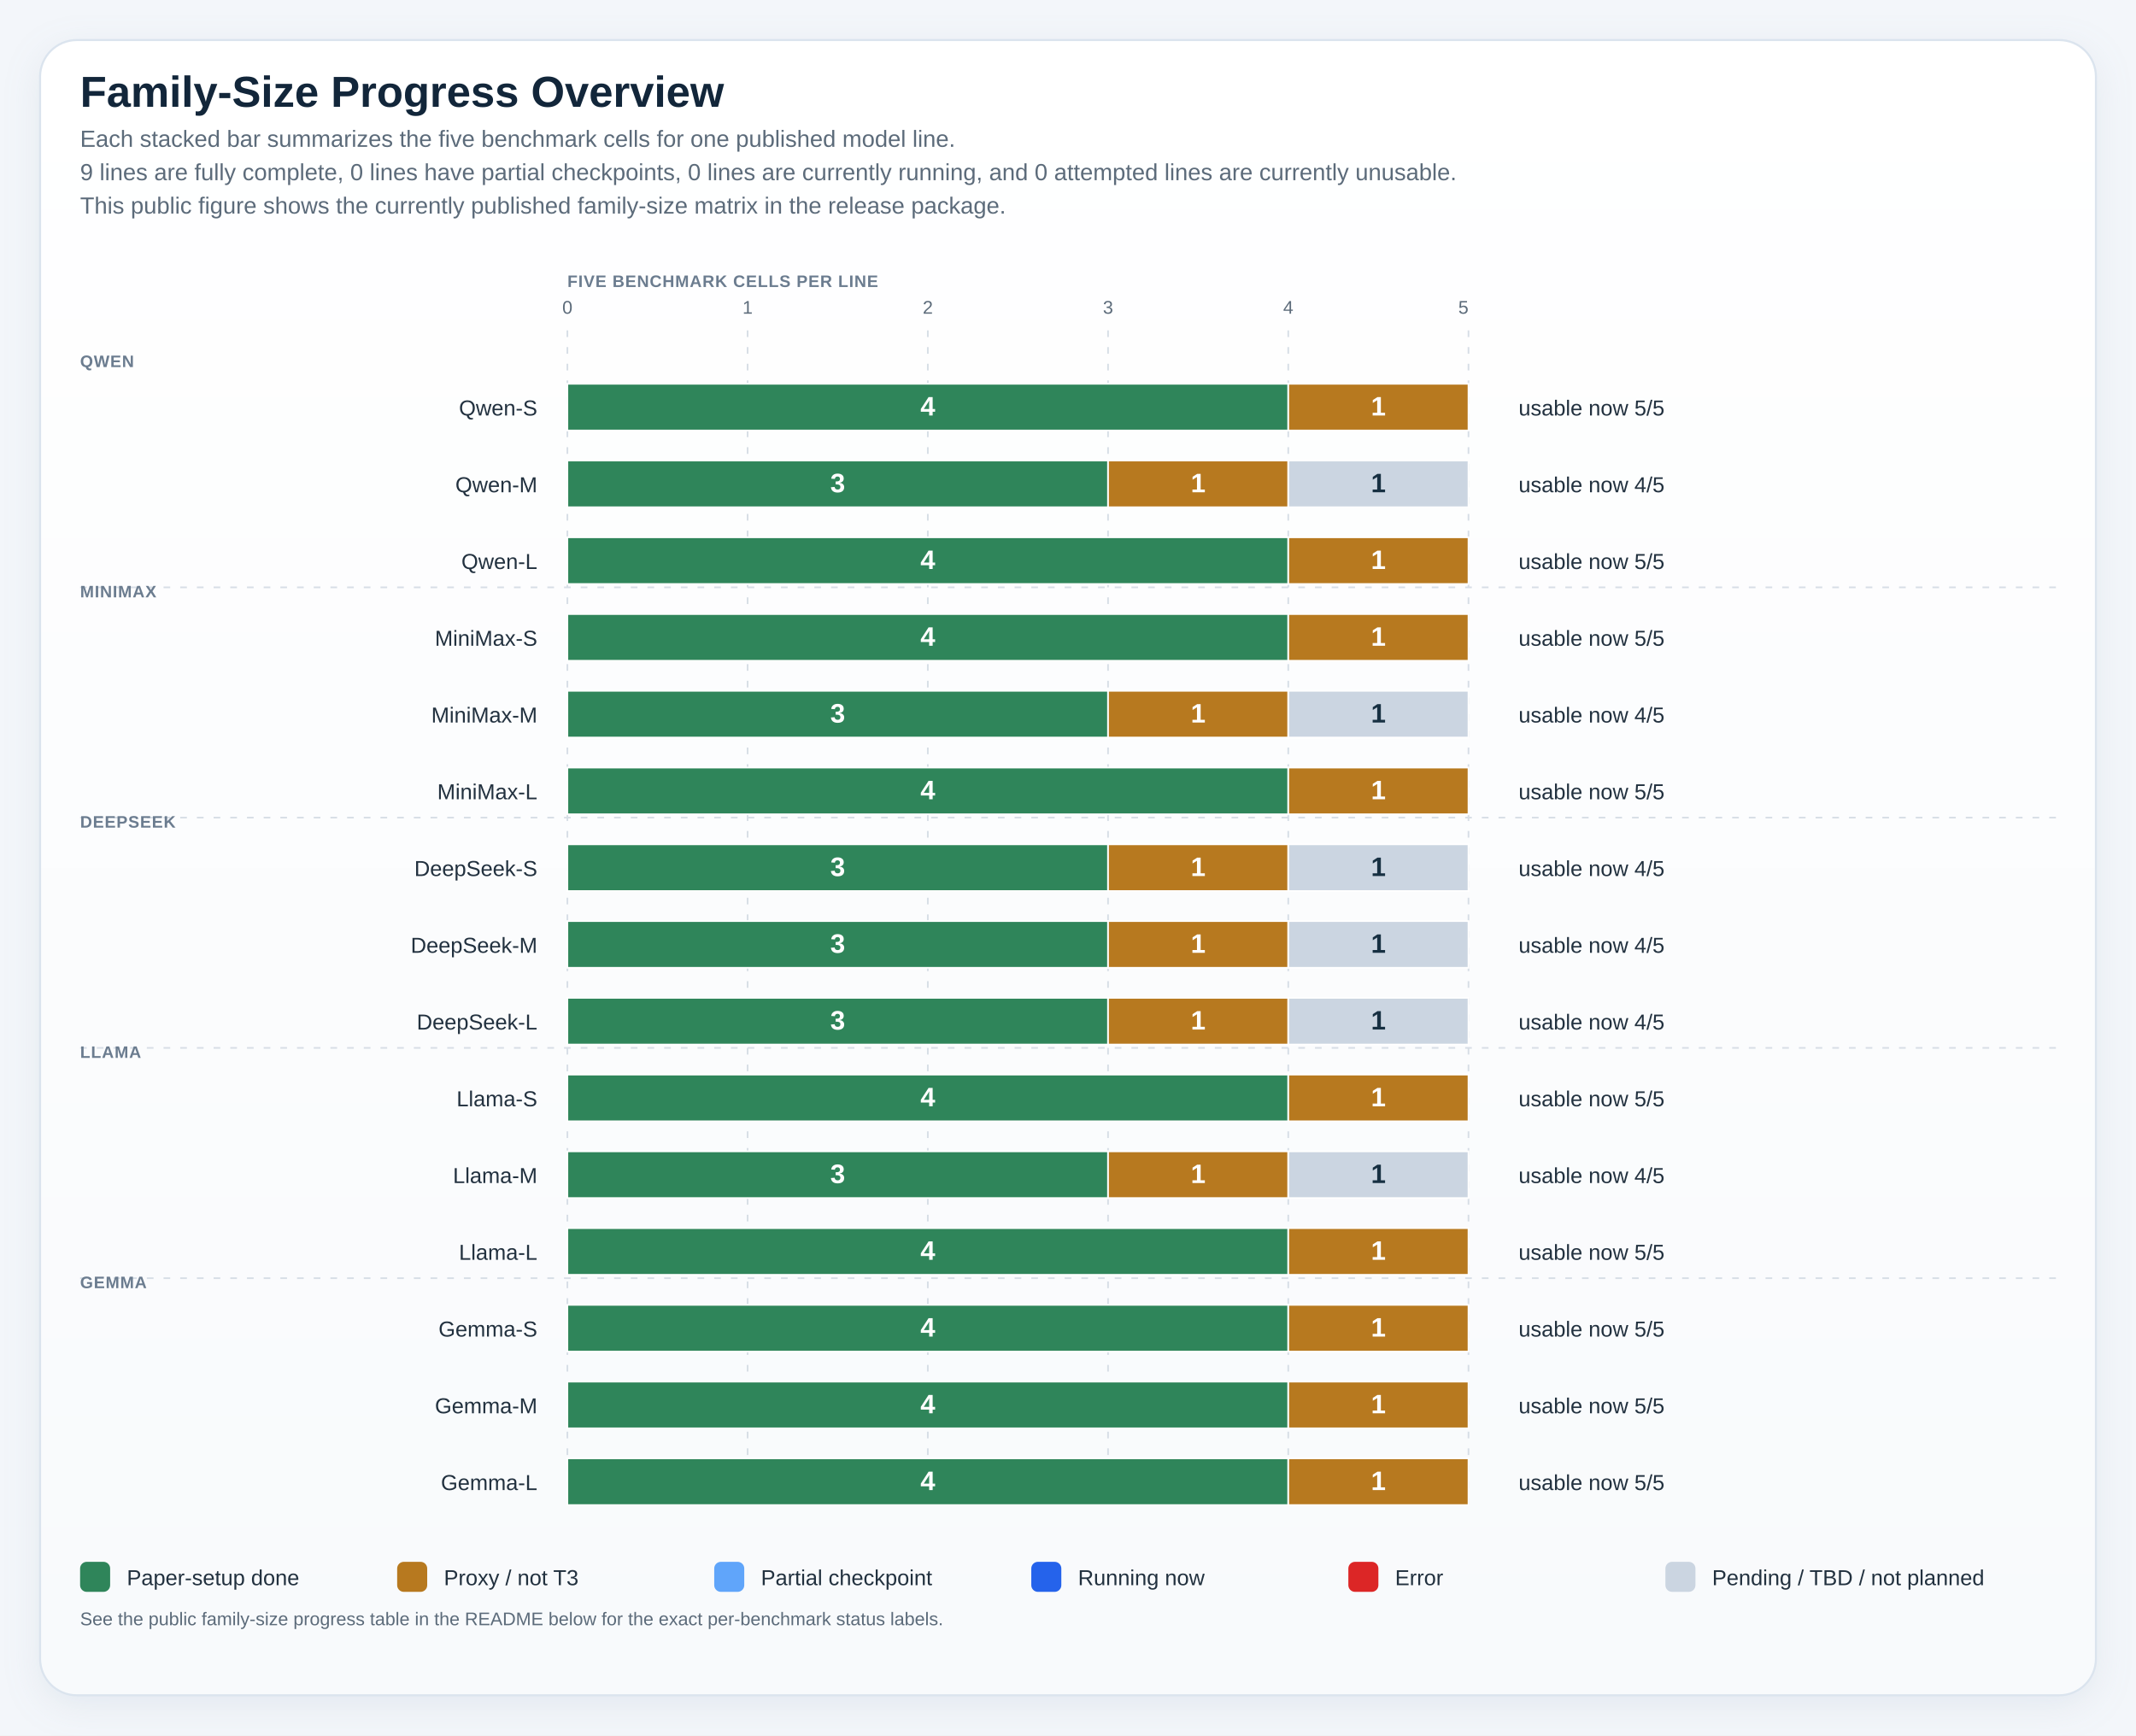
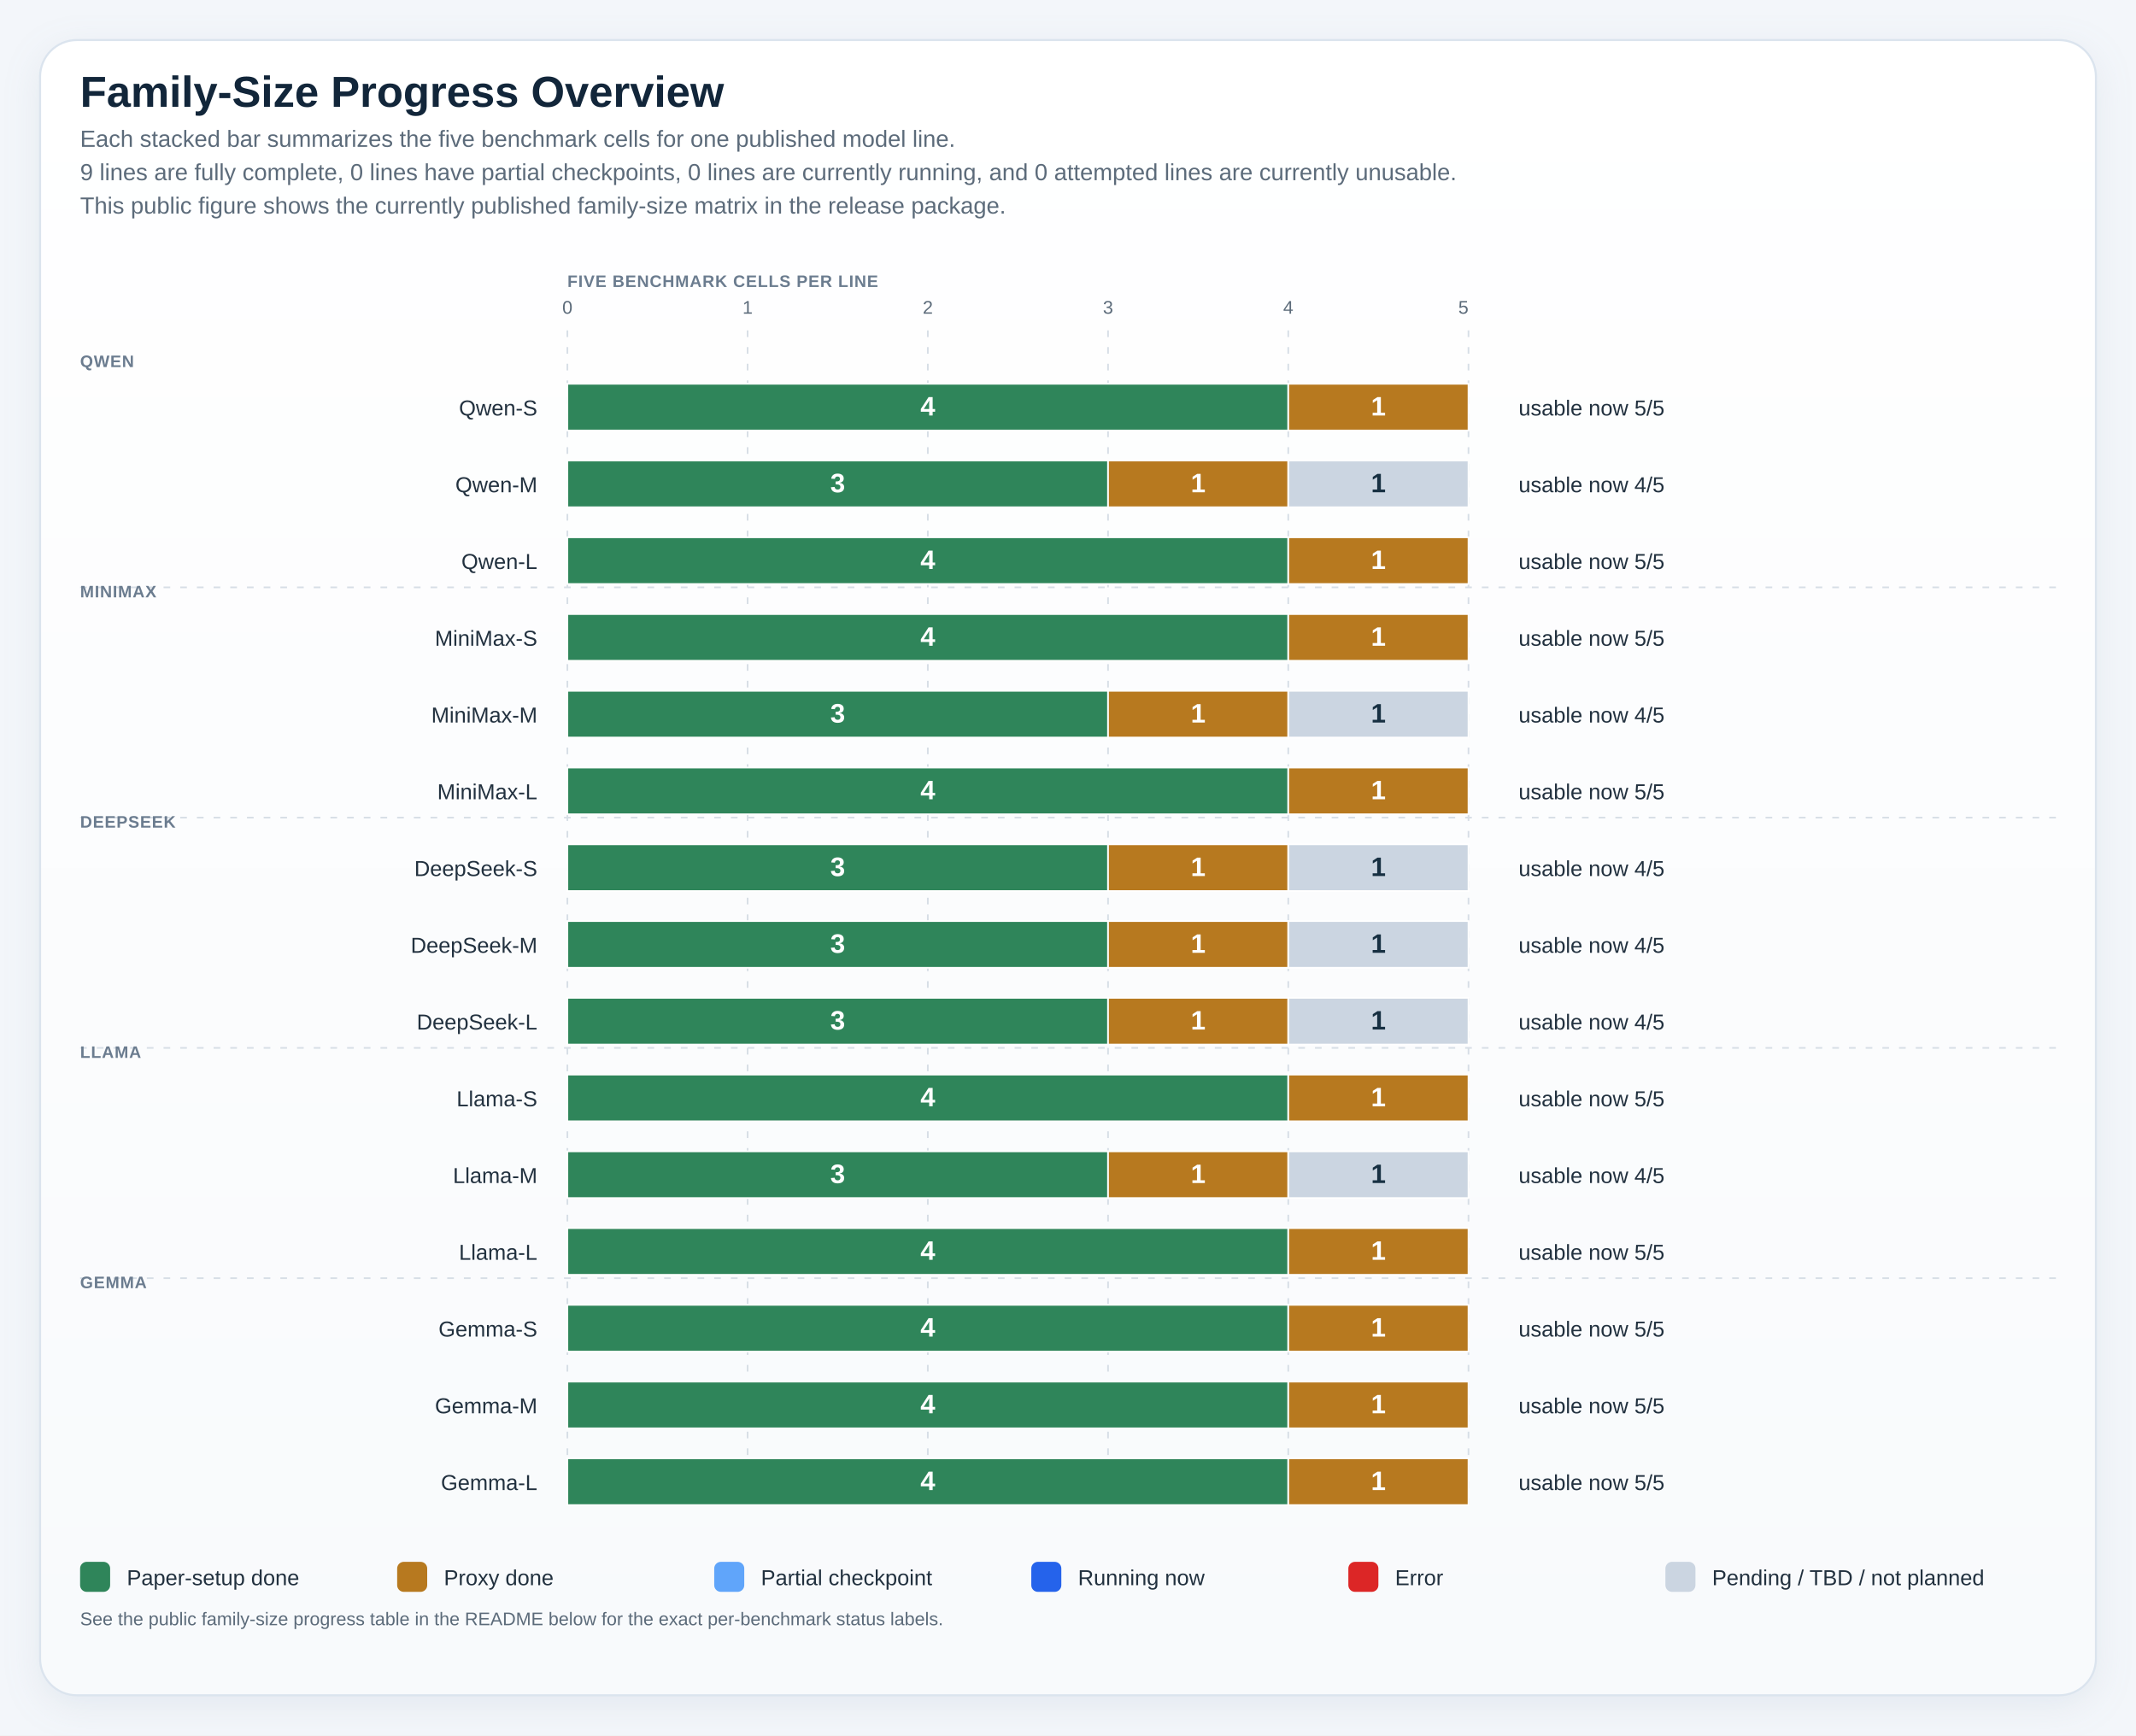
<svg xmlns="http://www.w3.org/2000/svg" viewBox="0 0 1280 1040" role="img" preserveAspectRatio="xMidYMin meet" style="max-width:100%;height:auto">
  <defs>
    <linearGradient id="panelGradient" x1="0" x2="0" y1="0" y2="1">
      <stop offset="0%" stop-color="#ffffff" />
      <stop offset="100%" stop-color="#f8fafc" />
    </linearGradient>
    <pattern id="diagonalHatch" width="8" height="8" patternUnits="userSpaceOnUse" patternTransform="rotate(45)">
      <line x1="0" y1="0" x2="0" y2="8" stroke="#cdd6e1" stroke-width="3" />
    </pattern>
    <filter id="softShadow" x="-20%" y="-20%" width="140%" height="140%">
      <feDropShadow dx="0" dy="6" stdDeviation="10" flood-color="#9fb0c2" flood-opacity="0.18" />
    </filter>
    <style>
.canvas { fill: #f3f6fa; }
.title { font: 700 26px 'IBM Plex Sans', 'Helvetica Neue', Arial, sans-serif; fill: #12263a; }
.subtitle { font: 400 14px 'IBM Plex Sans', 'Helvetica Neue', Arial, sans-serif; fill: #5c6b7a; }
.axis { font: 600 14px 'IBM Plex Sans', 'Helvetica Neue', Arial, sans-serif; fill: #22313f; }
.label { font: 500 13px 'IBM Plex Sans', 'Helvetica Neue', Arial, sans-serif; fill: #22313f; }
.metric { font: 700 20px 'IBM Plex Sans', 'Helvetica Neue', Arial, sans-serif; fill: #12263a; }
.celltext { font: 700 16px 'IBM Plex Sans', 'Helvetica Neue', Arial, sans-serif; fill: #ffffff; }
.celltext-dark { font: 700 16px 'IBM Plex Sans', 'Helvetica Neue', Arial, sans-serif; fill: #173042; }
.cellsub { font: 500 11px 'IBM Plex Sans', 'Helvetica Neue', Arial, sans-serif; fill: rgba(255,255,255,0.88); }
.cellsub-dark { font: 600 11px 'IBM Plex Sans', 'Helvetica Neue', Arial, sans-serif; fill: #385062; }
.body { font: 500 12px 'IBM Plex Sans', 'Helvetica Neue', Arial, sans-serif; fill: #22313f; }
.small { font: 500 11px 'IBM Plex Sans', 'Helvetica Neue', Arial, sans-serif; fill: #5c6b7a; }
.tiny { font: 600 10px 'IBM Plex Sans', 'Helvetica Neue', Arial, sans-serif; fill: #6b7c8f; letter-spacing: 0.04em; }
.grid { fill: #ffffff; stroke: #d7dee6; stroke-width: 1.25; }
.panel { fill: url(#panelGradient); stroke: #dbe4ee; stroke-width: 1.25; filter: url(#softShadow); }
.subpanel { fill: #ffffff; stroke: #e2e8f0; stroke-width: 1; }
.legend-card { fill: #ffffff; stroke: #dbe4ee; stroke-width: 1; }
.guide { stroke: #d7dee6; stroke-width: 1; stroke-dasharray: 4 6; }
.baseline { stroke: #aab7c6; stroke-width: 1.1; }
.muted-cell { fill: #eef2f7; stroke: #d7dee6; stroke-width: 1; }
.muted-bar { fill: #ecf1f6; stroke: #d7dee6; stroke-width: 1; }
.outline { stroke: rgba(255,255,255,0.9); stroke-width: 1; }
</style>
  </defs>
  <rect x="0" y="0" width="1280" height="1040" class="canvas" />
  <rect x="24" y="24" width="1232" height="992" rx="22" class="panel" />
  <text x="48" y="64" class="title">Family-Size Progress Overview</text>
  <text x="48" y="88" class="subtitle">Each stacked bar summarizes the five benchmark cells for one published model line.</text>
  <text x="48" y="108" class="subtitle">9 lines are fully complete, 0 lines have partial checkpoints, 0 lines are currently running, and 0 attempted lines are currently unusable.</text>
  <text x="48" y="128" class="subtitle">This public figure shows the currently published family-size matrix in the release package.</text>
  <text x="340" y="172" class="tiny">FIVE BENCHMARK CELLS PER LINE</text>
  <line x1="340.00" y1="198" x2="340.00" y2="908" class="guide" />
  <text x="340.00" y="188" text-anchor="middle" class="small">0</text>
  <line x1="448.00" y1="198" x2="448.00" y2="908" class="guide" />
  <text x="448.00" y="188" text-anchor="middle" class="small">1</text>
  <line x1="556.00" y1="198" x2="556.00" y2="908" class="guide" />
  <text x="556.00" y="188" text-anchor="middle" class="small">2</text>
  <line x1="664.00" y1="198" x2="664.00" y2="908" class="guide" />
  <text x="664.00" y="188" text-anchor="middle" class="small">3</text>
  <line x1="772.00" y1="198" x2="772.00" y2="908" class="guide" />
  <text x="772.00" y="188" text-anchor="middle" class="small">4</text>
  <line x1="880.00" y1="198" x2="880.00" y2="908" class="guide" />
  <text x="880.00" y="188" text-anchor="end" class="small">5</text>
  <text x="48" y="220" class="tiny">QWEN</text>
  <text x="322" y="249" text-anchor="end" class="label">Qwen-S</text>
  <rect x="340" y="230" width="540" height="28" rx="10" fill="#e2e8f0" />
  <rect x="340.00" y="230" width="432.00" height="28" fill="#2f855a" stroke="#ffffff" stroke-width="1" />
  <text x="556.00" y="249" text-anchor="middle" class="celltext">4</text>
  <rect x="772.00" y="230" width="108.00" height="28" fill="#b7791f" stroke="#ffffff" stroke-width="1" />
  <text x="826.00" y="249" text-anchor="middle" class="celltext">1</text>
  <text x="910" y="249" class="label">usable now 5/5</text>
  <text x="322" y="295" text-anchor="end" class="label">Qwen-M</text>
  <rect x="340" y="276" width="540" height="28" rx="10" fill="#e2e8f0" />
  <rect x="340.00" y="276" width="324.00" height="28" fill="#2f855a" stroke="#ffffff" stroke-width="1" />
  <text x="502.00" y="295" text-anchor="middle" class="celltext">3</text>
  <rect x="664.00" y="276" width="108.00" height="28" fill="#b7791f" stroke="#ffffff" stroke-width="1" />
  <text x="718.00" y="295" text-anchor="middle" class="celltext">1</text>
  <rect x="772.00" y="276" width="108.00" height="28" fill="#cbd5e1" stroke="#ffffff" stroke-width="1" />
  <text x="826.00" y="295" text-anchor="middle" class="celltext-dark">1</text>
  <text x="910" y="295" class="label">usable now 4/5</text>
  <text x="322" y="341" text-anchor="end" class="label">Qwen-L</text>
  <rect x="340" y="322" width="540" height="28" rx="10" fill="#e2e8f0" />
  <rect x="340.00" y="322" width="432.00" height="28" fill="#2f855a" stroke="#ffffff" stroke-width="1" />
  <text x="556.00" y="341" text-anchor="middle" class="celltext">4</text>
  <rect x="772.00" y="322" width="108.00" height="28" fill="#b7791f" stroke="#ffffff" stroke-width="1" />
  <text x="826.00" y="341" text-anchor="middle" class="celltext">1</text>
  <text x="910" y="341" class="label">usable now 5/5</text>
  <line x1="48" y1="352" x2="1232" y2="352" class="guide" />
  <text x="48" y="358" class="tiny">MINIMAX</text>
  <text x="322" y="387" text-anchor="end" class="label">MiniMax-S</text>
  <rect x="340" y="368" width="540" height="28" rx="10" fill="#e2e8f0" />
  <rect x="340.00" y="368" width="432.00" height="28" fill="#2f855a" stroke="#ffffff" stroke-width="1" />
  <text x="556.00" y="387" text-anchor="middle" class="celltext">4</text>
  <rect x="772.00" y="368" width="108.00" height="28" fill="#b7791f" stroke="#ffffff" stroke-width="1" />
  <text x="826.00" y="387" text-anchor="middle" class="celltext">1</text>
  <text x="910" y="387" class="label">usable now 5/5</text>
  <text x="322" y="433" text-anchor="end" class="label">MiniMax-M</text>
  <rect x="340" y="414" width="540" height="28" rx="10" fill="#e2e8f0" />
  <rect x="340.00" y="414" width="324.00" height="28" fill="#2f855a" stroke="#ffffff" stroke-width="1" />
  <text x="502.00" y="433" text-anchor="middle" class="celltext">3</text>
  <rect x="664.00" y="414" width="108.00" height="28" fill="#b7791f" stroke="#ffffff" stroke-width="1" />
  <text x="718.00" y="433" text-anchor="middle" class="celltext">1</text>
  <rect x="772.00" y="414" width="108.00" height="28" fill="#cbd5e1" stroke="#ffffff" stroke-width="1" />
  <text x="826.00" y="433" text-anchor="middle" class="celltext-dark">1</text>
  <text x="910" y="433" class="label">usable now 4/5</text>
  <text x="322" y="479" text-anchor="end" class="label">MiniMax-L</text>
  <rect x="340" y="460" width="540" height="28" rx="10" fill="#e2e8f0" />
  <rect x="340.00" y="460" width="432.00" height="28" fill="#2f855a" stroke="#ffffff" stroke-width="1" />
  <text x="556.00" y="479" text-anchor="middle" class="celltext">4</text>
  <rect x="772.00" y="460" width="108.00" height="28" fill="#b7791f" stroke="#ffffff" stroke-width="1" />
  <text x="826.00" y="479" text-anchor="middle" class="celltext">1</text>
  <text x="910" y="479" class="label">usable now 5/5</text>
  <line x1="48" y1="490" x2="1232" y2="490" class="guide" />
  <text x="48" y="496" class="tiny">DEEPSEEK</text>
  <text x="322" y="525" text-anchor="end" class="label">DeepSeek-S</text>
  <rect x="340" y="506" width="540" height="28" rx="10" fill="#e2e8f0" />
  <rect x="340.00" y="506" width="324.00" height="28" fill="#2f855a" stroke="#ffffff" stroke-width="1" />
  <text x="502.00" y="525" text-anchor="middle" class="celltext">3</text>
  <rect x="664.00" y="506" width="108.00" height="28" fill="#b7791f" stroke="#ffffff" stroke-width="1" />
  <text x="718.00" y="525" text-anchor="middle" class="celltext">1</text>
  <rect x="772.00" y="506" width="108.00" height="28" fill="#cbd5e1" stroke="#ffffff" stroke-width="1" />
  <text x="826.00" y="525" text-anchor="middle" class="celltext-dark">1</text>
  <text x="910" y="525" class="label">usable now 4/5</text>
  <text x="322" y="571" text-anchor="end" class="label">DeepSeek-M</text>
  <rect x="340" y="552" width="540" height="28" rx="10" fill="#e2e8f0" />
  <rect x="340.00" y="552" width="324.00" height="28" fill="#2f855a" stroke="#ffffff" stroke-width="1" />
  <text x="502.00" y="571" text-anchor="middle" class="celltext">3</text>
  <rect x="664.00" y="552" width="108.00" height="28" fill="#b7791f" stroke="#ffffff" stroke-width="1" />
  <text x="718.00" y="571" text-anchor="middle" class="celltext">1</text>
  <rect x="772.00" y="552" width="108.00" height="28" fill="#cbd5e1" stroke="#ffffff" stroke-width="1" />
  <text x="826.00" y="571" text-anchor="middle" class="celltext-dark">1</text>
  <text x="910" y="571" class="label">usable now 4/5</text>
  <text x="322" y="617" text-anchor="end" class="label">DeepSeek-L</text>
  <rect x="340" y="598" width="540" height="28" rx="10" fill="#e2e8f0" />
  <rect x="340.00" y="598" width="324.00" height="28" fill="#2f855a" stroke="#ffffff" stroke-width="1" />
  <text x="502.00" y="617" text-anchor="middle" class="celltext">3</text>
  <rect x="664.00" y="598" width="108.00" height="28" fill="#b7791f" stroke="#ffffff" stroke-width="1" />
  <text x="718.00" y="617" text-anchor="middle" class="celltext">1</text>
  <rect x="772.00" y="598" width="108.00" height="28" fill="#cbd5e1" stroke="#ffffff" stroke-width="1" />
  <text x="826.00" y="617" text-anchor="middle" class="celltext-dark">1</text>
  <text x="910" y="617" class="label">usable now 4/5</text>
  <line x1="48" y1="628" x2="1232" y2="628" class="guide" />
  <text x="48" y="634" class="tiny">LLAMA</text>
  <text x="322" y="663" text-anchor="end" class="label">Llama-S</text>
  <rect x="340" y="644" width="540" height="28" rx="10" fill="#e2e8f0" />
  <rect x="340.00" y="644" width="432.00" height="28" fill="#2f855a" stroke="#ffffff" stroke-width="1" />
  <text x="556.00" y="663" text-anchor="middle" class="celltext">4</text>
  <rect x="772.00" y="644" width="108.00" height="28" fill="#b7791f" stroke="#ffffff" stroke-width="1" />
  <text x="826.00" y="663" text-anchor="middle" class="celltext">1</text>
  <text x="910" y="663" class="label">usable now 5/5</text>
  <text x="322" y="709" text-anchor="end" class="label">Llama-M</text>
  <rect x="340" y="690" width="540" height="28" rx="10" fill="#e2e8f0" />
  <rect x="340.00" y="690" width="324.00" height="28" fill="#2f855a" stroke="#ffffff" stroke-width="1" />
  <text x="502.00" y="709" text-anchor="middle" class="celltext">3</text>
  <rect x="664.00" y="690" width="108.00" height="28" fill="#b7791f" stroke="#ffffff" stroke-width="1" />
  <text x="718.00" y="709" text-anchor="middle" class="celltext">1</text>
  <rect x="772.00" y="690" width="108.00" height="28" fill="#cbd5e1" stroke="#ffffff" stroke-width="1" />
  <text x="826.00" y="709" text-anchor="middle" class="celltext-dark">1</text>
  <text x="910" y="709" class="label">usable now 4/5</text>
  <text x="322" y="755" text-anchor="end" class="label">Llama-L</text>
  <rect x="340" y="736" width="540" height="28" rx="10" fill="#e2e8f0" />
  <rect x="340.00" y="736" width="432.00" height="28" fill="#2f855a" stroke="#ffffff" stroke-width="1" />
  <text x="556.00" y="755" text-anchor="middle" class="celltext">4</text>
  <rect x="772.00" y="736" width="108.00" height="28" fill="#b7791f" stroke="#ffffff" stroke-width="1" />
  <text x="826.00" y="755" text-anchor="middle" class="celltext">1</text>
  <text x="910" y="755" class="label">usable now 5/5</text>
  <line x1="48" y1="766" x2="1232" y2="766" class="guide" />
  <text x="48" y="772" class="tiny">GEMMA</text>
  <text x="322" y="801" text-anchor="end" class="label">Gemma-S</text>
  <rect x="340" y="782" width="540" height="28" rx="10" fill="#e2e8f0" />
  <rect x="340.00" y="782" width="432.00" height="28" fill="#2f855a" stroke="#ffffff" stroke-width="1" />
  <text x="556.00" y="801" text-anchor="middle" class="celltext">4</text>
  <rect x="772.00" y="782" width="108.00" height="28" fill="#b7791f" stroke="#ffffff" stroke-width="1" />
  <text x="826.00" y="801" text-anchor="middle" class="celltext">1</text>
  <text x="910" y="801" class="label">usable now 5/5</text>
  <text x="322" y="847" text-anchor="end" class="label">Gemma-M</text>
  <rect x="340" y="828" width="540" height="28" rx="10" fill="#e2e8f0" />
  <rect x="340.00" y="828" width="432.00" height="28" fill="#2f855a" stroke="#ffffff" stroke-width="1" />
  <text x="556.00" y="847" text-anchor="middle" class="celltext">4</text>
  <rect x="772.00" y="828" width="108.00" height="28" fill="#b7791f" stroke="#ffffff" stroke-width="1" />
  <text x="826.00" y="847" text-anchor="middle" class="celltext">1</text>
  <text x="910" y="847" class="label">usable now 5/5</text>
  <text x="322" y="893" text-anchor="end" class="label">Gemma-L</text>
  <rect x="340" y="874" width="540" height="28" rx="10" fill="#e2e8f0" />
  <rect x="340.00" y="874" width="432.00" height="28" fill="#2f855a" stroke="#ffffff" stroke-width="1" />
  <text x="556.00" y="893" text-anchor="middle" class="celltext">4</text>
  <rect x="772.00" y="874" width="108.00" height="28" fill="#b7791f" stroke="#ffffff" stroke-width="1" />
  <text x="826.00" y="893" text-anchor="middle" class="celltext">1</text>
  <text x="910" y="893" class="label">usable now 5/5</text>
  <rect x="48" y="936" width="18" height="18" rx="4" fill="#2f855a" />
  <text x="76" y="950" class="label">Paper-setup done</text>
  <rect x="238" y="936" width="18" height="18" rx="4" fill="#b7791f" />
-   <text x="266" y="950" class="label">Proxy / not T3</text>
+   <text x="266" y="950" class="label">Proxy done</text>
  <rect x="428" y="936" width="18" height="18" rx="4" fill="#60a5fa" />
  <text x="456" y="950" class="label">Partial checkpoint</text>
  <rect x="618" y="936" width="18" height="18" rx="4" fill="#2563eb" />
  <text x="646" y="950" class="label">Running now</text>
  <rect x="808" y="936" width="18" height="18" rx="4" fill="#dc2626" />
  <text x="836" y="950" class="label">Error</text>
  <rect x="998" y="936" width="18" height="18" rx="4" fill="#cbd5e1" />
  <text x="1026" y="950" class="label">Pending / TBD / not planned</text>
  <text x="48" y="974" class="small">See the public family-size progress table in the README below for the exact per-benchmark status labels.</text>
</svg>
